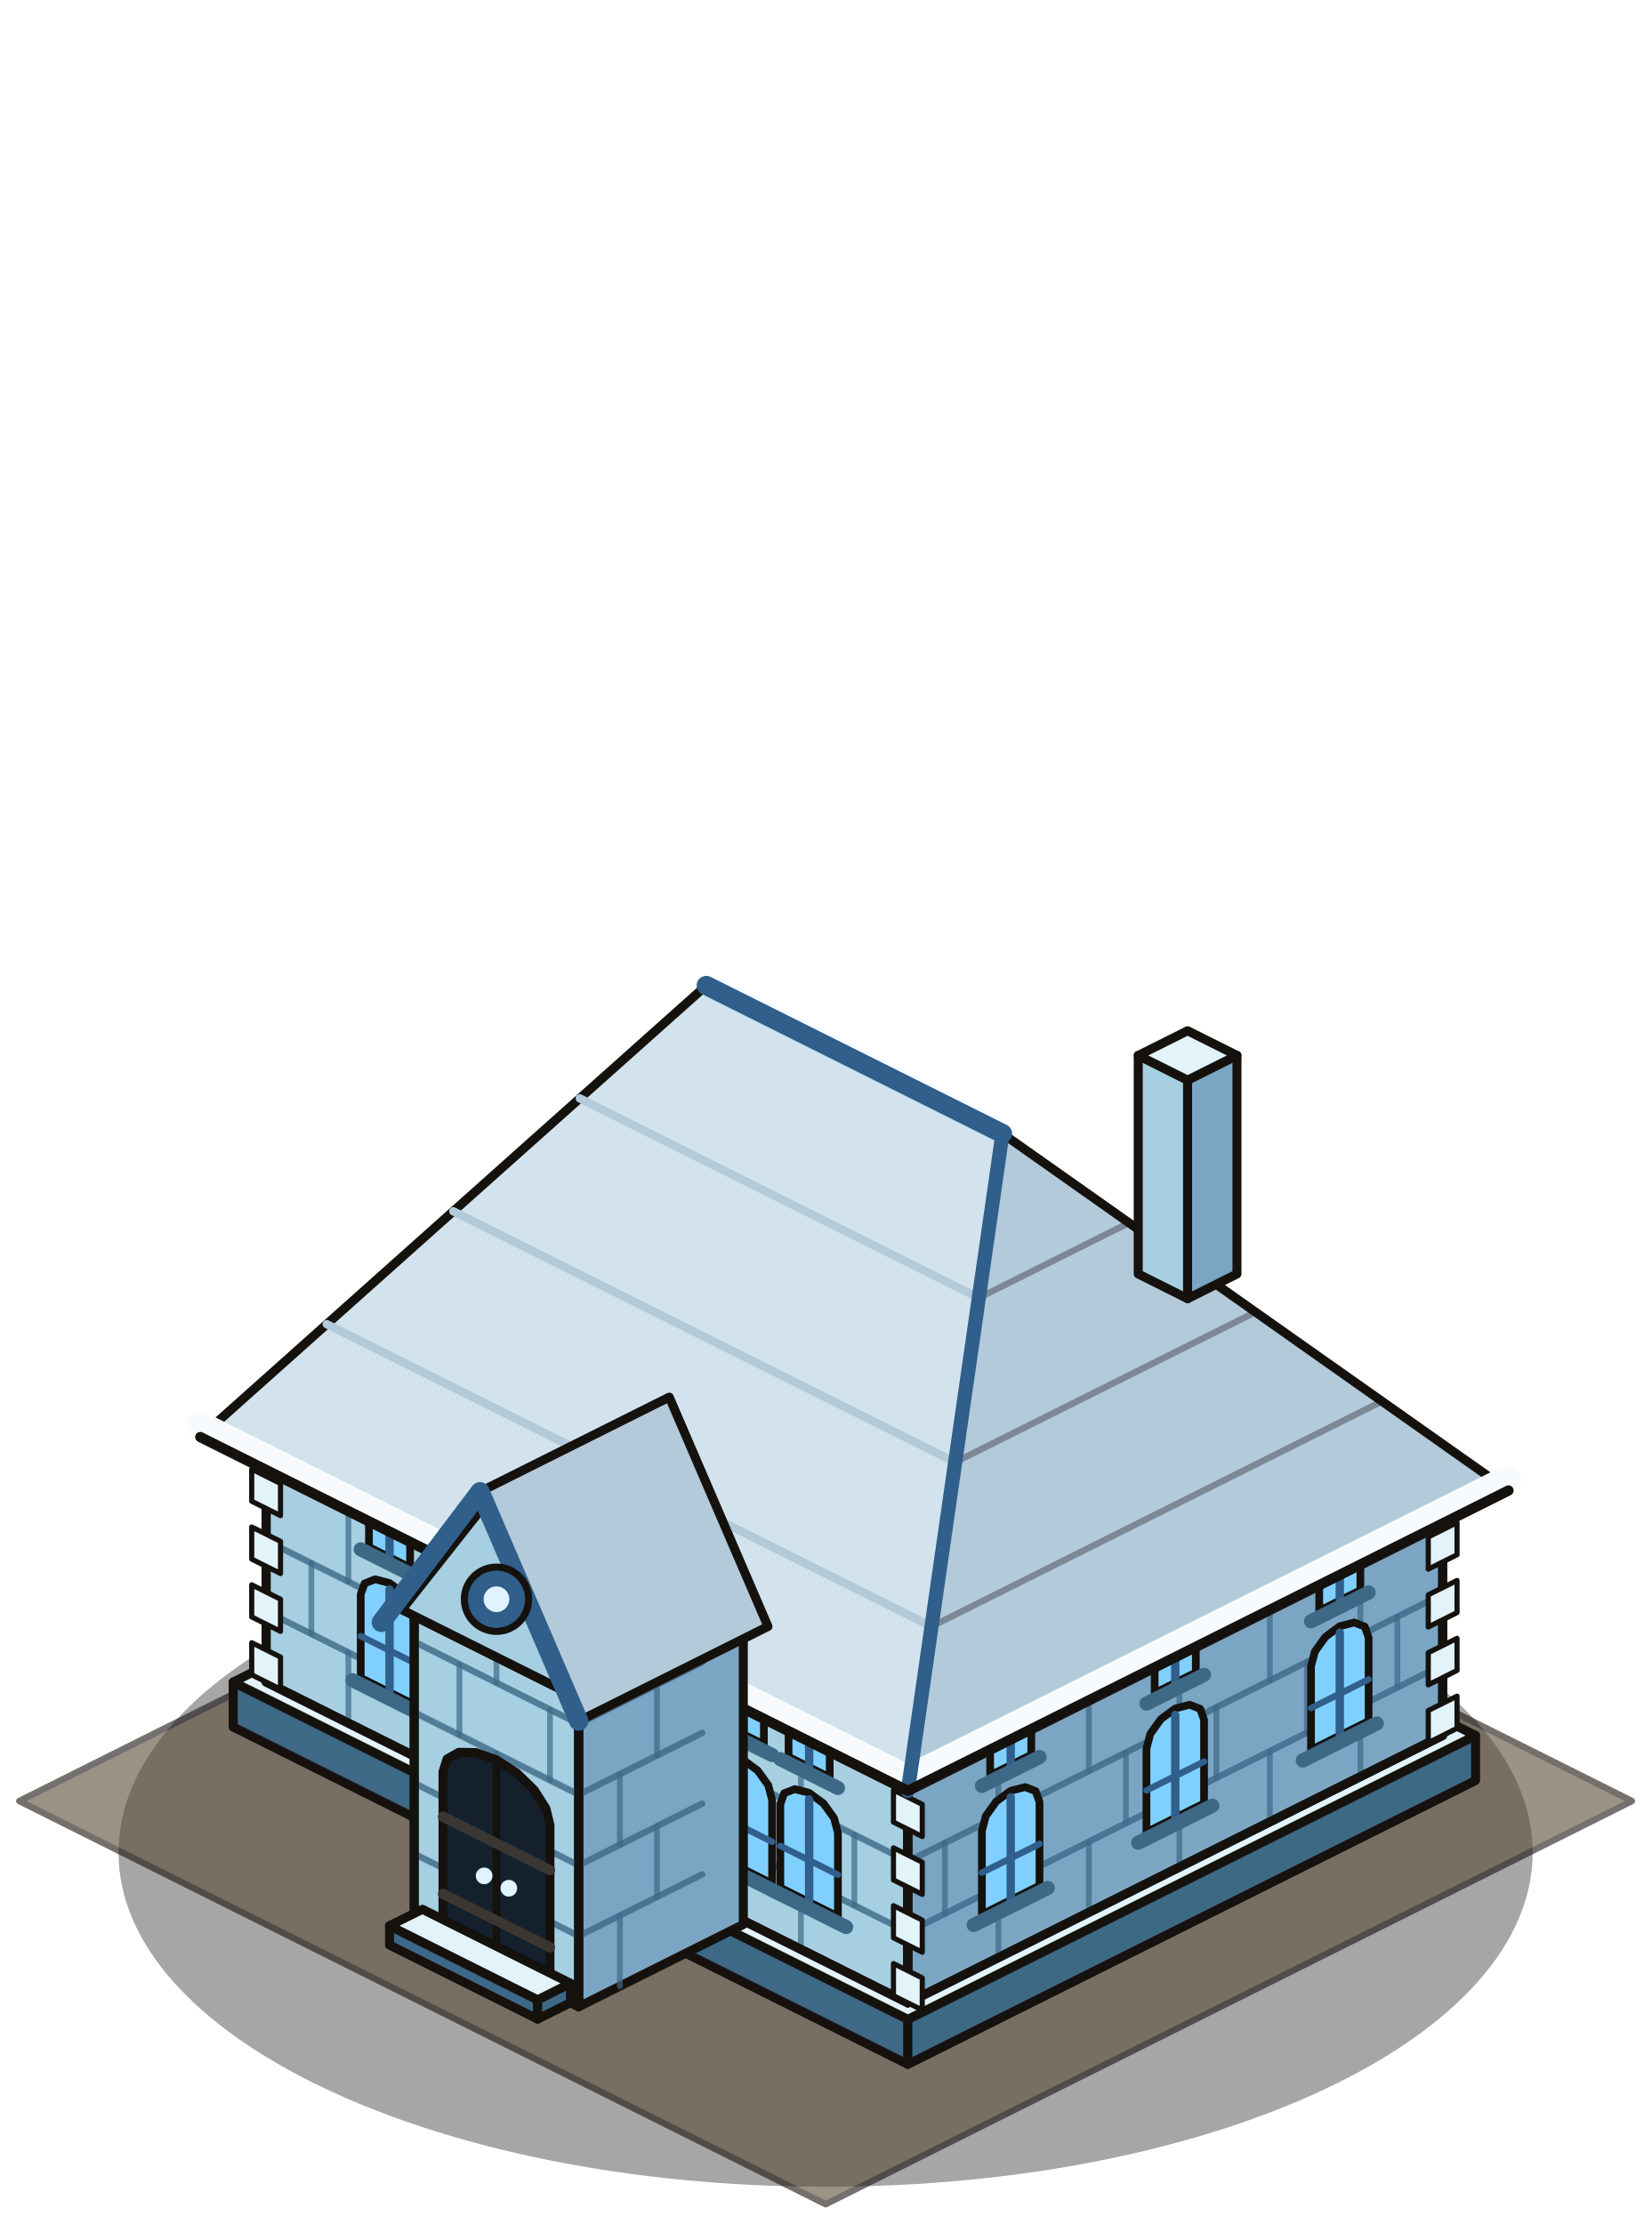
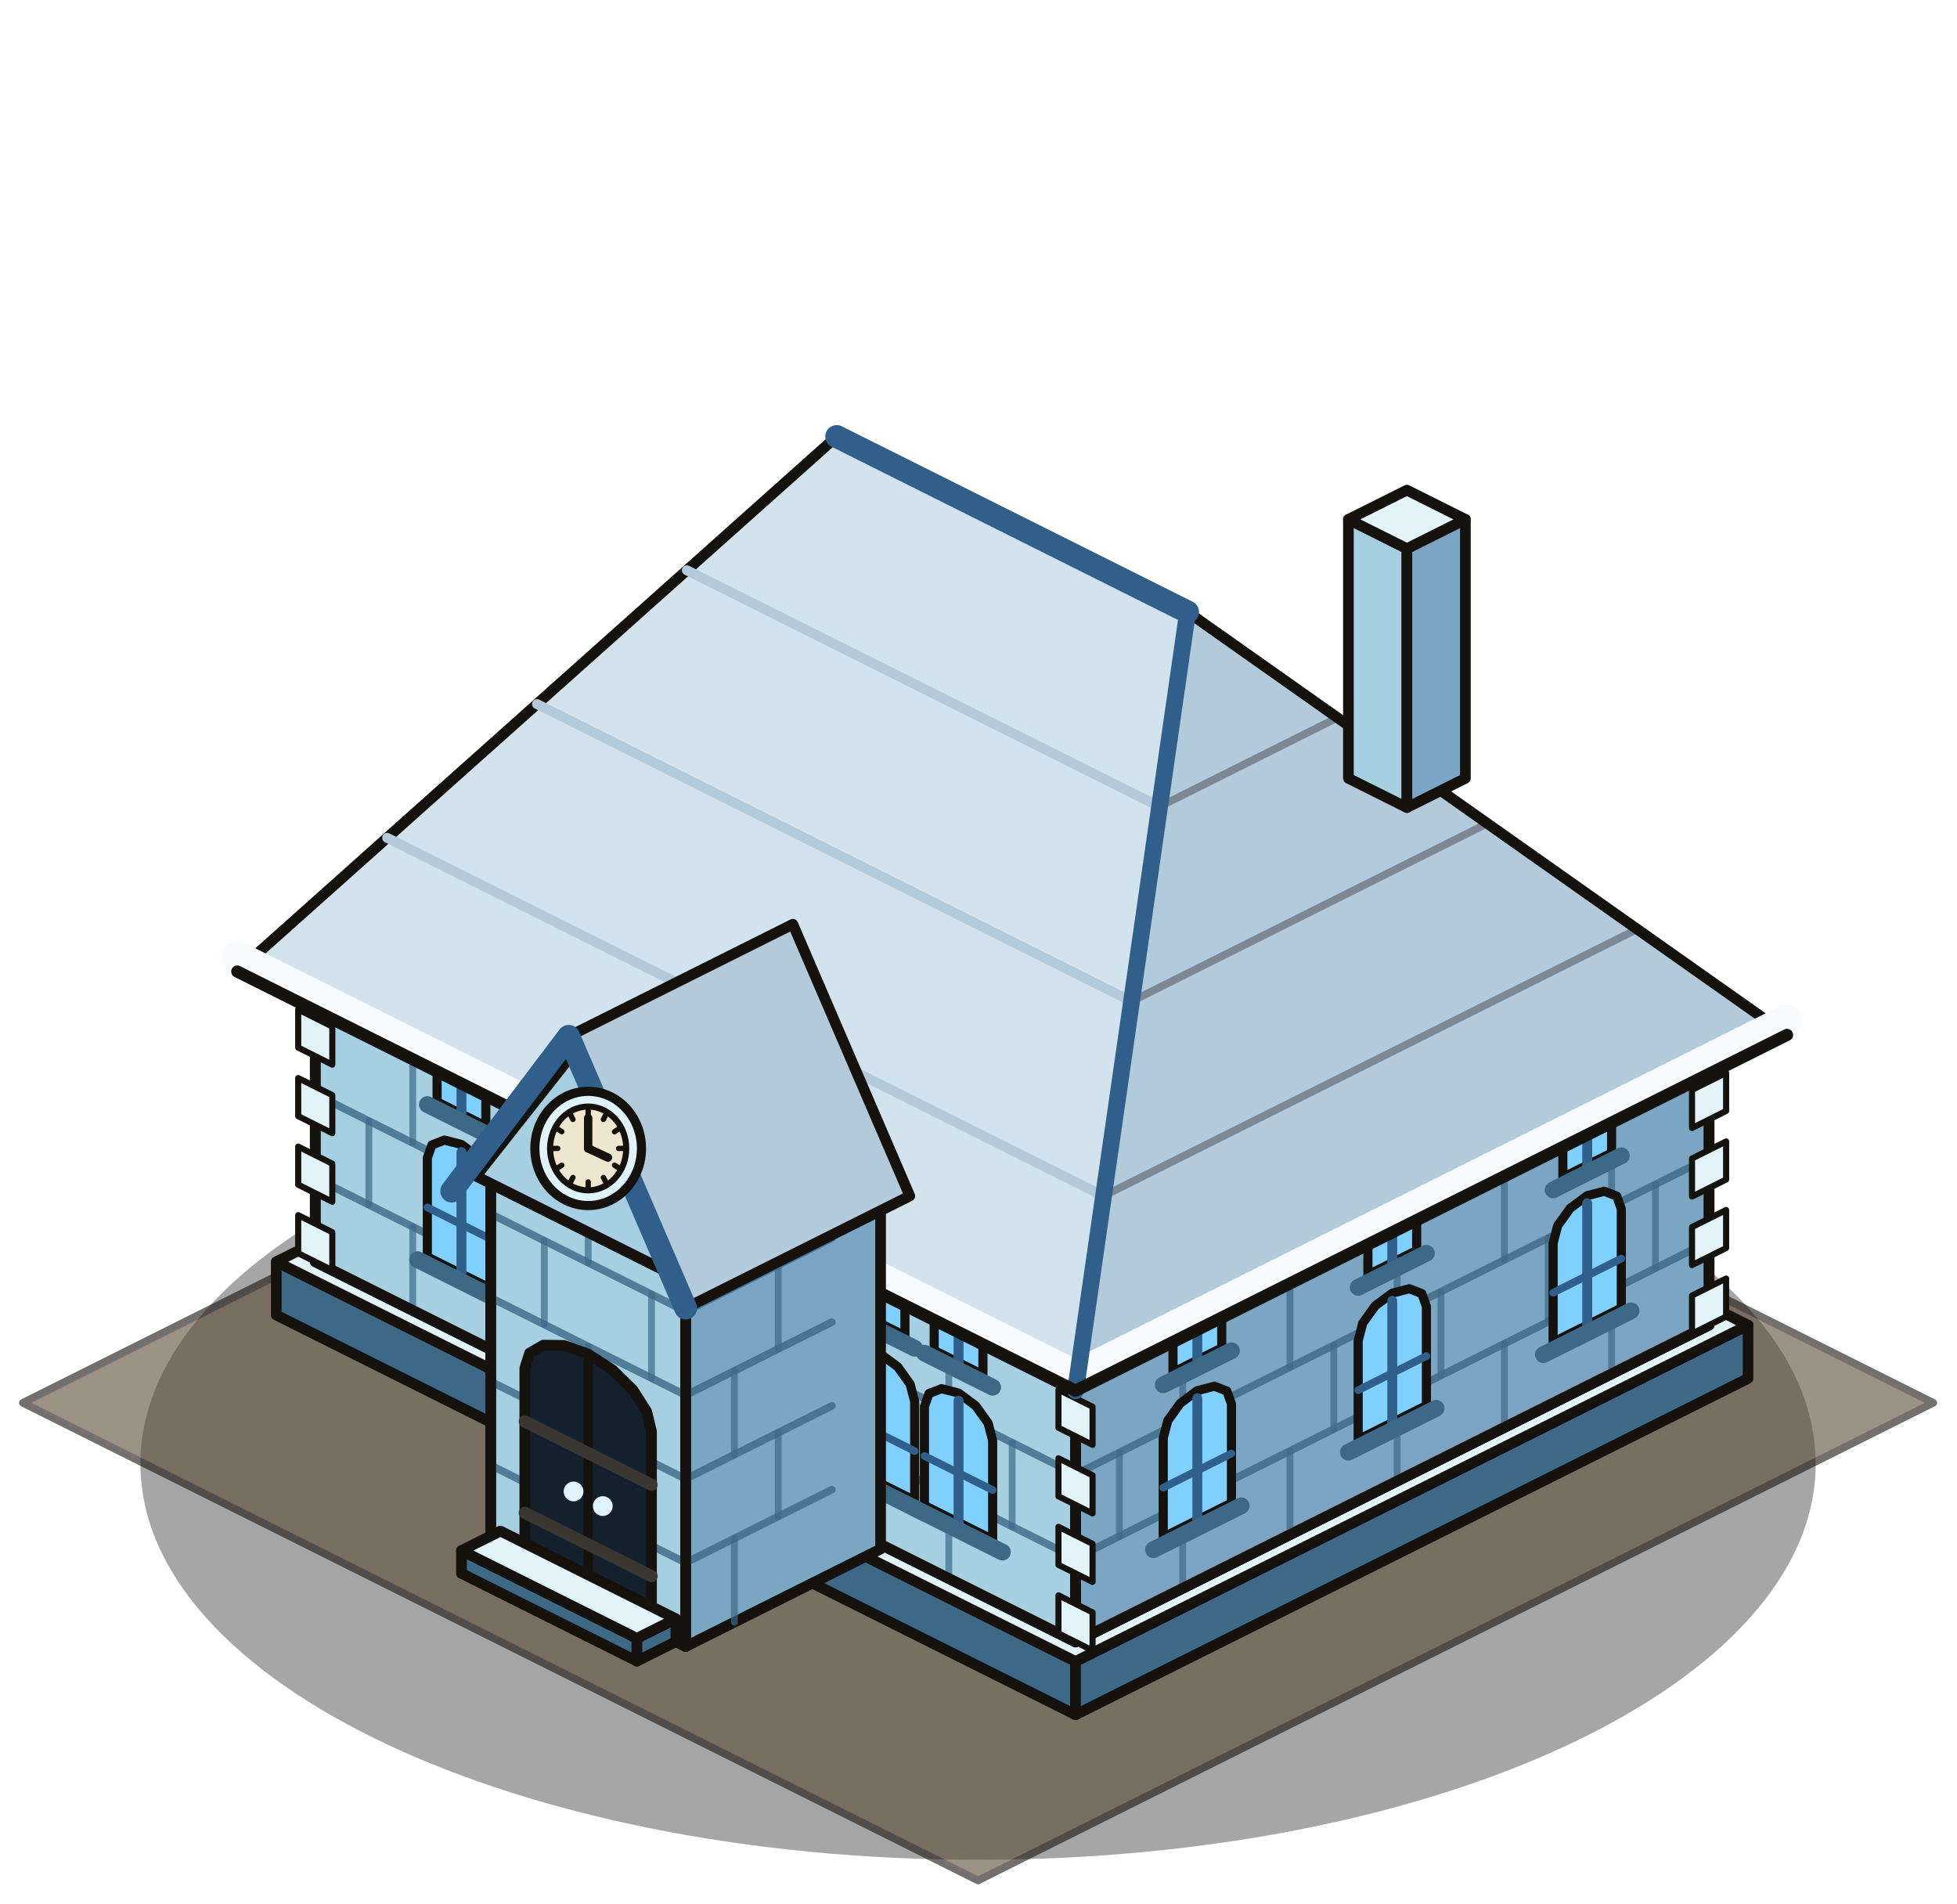
- <svg xmlns="http://www.w3.org/2000/svg" width="514" height="692" viewBox="-128.44 -280.2 257 346">
+ <svg xmlns="http://www.w3.org/2000/svg" width="514" height="500" viewBox="-128.44 -184.2 257 250">
  <ellipse cx="0" cy="8" rx="110" ry="52" fill="#000" opacity="0.35" />
  <polygon points="0,-62.72 125.44,0 0,62.72 -125.44,0" fill="#5a4a36" stroke="#15110d" stroke-width="1.0" stroke-linejoin="round" opacity="0.6" />
  <polygon points="-92.16,-11.52 12.8,40.96 12.8,33.96 -92.16,-18.52" fill="#3d6987" stroke="#15110d" stroke-width="1.4" stroke-linejoin="round" />
  <polygon points="12.8,40.96 101.12,-3.2 101.12,-10.2 12.8,33.96" fill="#3d6987" stroke="#15110d" stroke-width="1.4" stroke-linejoin="round" />
  <polygon points="-3.84,-62.68 101.12,-10.2 12.8,33.96 -92.16,-18.52" fill="#e3f3fa" stroke="#15110d" stroke-width="1.4" stroke-linejoin="round" />
  <polygon points="-87.04,-18.52 12.8,31.4 12.8,-13.6 -87.04,-63.52" fill="#a6cfe2" stroke="#15110d" stroke-width="1.4" stroke-linejoin="round" />
  <polygon points="12.8,31.4 96,-10.2 96,-55.2 12.8,-13.6" fill="#7aa5c3" stroke="#15110d" stroke-width="1.4" stroke-linejoin="round" />
  <polygon points="-3.84,-105.12 96,-55.2 12.8,-13.6 -87.04,-63.52" fill="#e3f3fa" stroke="#15110d" stroke-width="1.4" stroke-linejoin="round" />
  <polyline points="-87.04,-29.52 12.8,20.4" fill="none" stroke="#3d6987" stroke-width="1.0" stroke-linecap="round" stroke-linejoin="round" opacity="0.8" />
  <polyline points="-87.04,-40.52 12.8,9.4" fill="none" stroke="#3d6987" stroke-width="1.0" stroke-linecap="round" stroke-linejoin="round" opacity="0.8" />
  <polyline points="-87.04,-51.52 12.8,-1.6" fill="none" stroke="#3d6987" stroke-width="1.0" stroke-linecap="round" stroke-linejoin="round" opacity="0.8" />
  <polyline points="-74.24,-12.12 -74.24,-23.12" fill="none" stroke="#3d6987" stroke-width="0.9" stroke-linecap="round" stroke-linejoin="round" opacity="0.7" />
  <polyline points="-60.16,-5.08 -60.16,-16.08" fill="none" stroke="#3d6987" stroke-width="0.9" stroke-linecap="round" stroke-linejoin="round" opacity="0.7" />
  <polyline points="-46.08,1.96 -46.08,-9.04" fill="none" stroke="#3d6987" stroke-width="0.9" stroke-linecap="round" stroke-linejoin="round" opacity="0.7" />
  <polyline points="-32,9 -32,-2" fill="none" stroke="#3d6987" stroke-width="0.9" stroke-linecap="round" stroke-linejoin="round" opacity="0.7" />
  <polyline points="-17.92,16.04 -17.92,5.04" fill="none" stroke="#3d6987" stroke-width="0.9" stroke-linecap="round" stroke-linejoin="round" opacity="0.7" />
  <polyline points="-3.84,23.08 -3.84,12.08" fill="none" stroke="#3d6987" stroke-width="0.9" stroke-linecap="round" stroke-linejoin="round" opacity="0.7" />
  <polyline points="-80,-26 -80,-37" fill="none" stroke="#3d6987" stroke-width="0.9" stroke-linecap="round" stroke-linejoin="round" opacity="0.7" />
  <polyline points="-65.92,-18.96 -65.92,-29.96" fill="none" stroke="#3d6987" stroke-width="0.9" stroke-linecap="round" stroke-linejoin="round" opacity="0.7" />
  <polyline points="-51.84,-11.92 -51.84,-22.92" fill="none" stroke="#3d6987" stroke-width="0.9" stroke-linecap="round" stroke-linejoin="round" opacity="0.7" />
  <polyline points="-37.76,-4.88 -37.76,-15.88" fill="none" stroke="#3d6987" stroke-width="0.9" stroke-linecap="round" stroke-linejoin="round" opacity="0.7" />
  <polyline points="-23.68,2.16 -23.68,-8.84" fill="none" stroke="#3d6987" stroke-width="0.9" stroke-linecap="round" stroke-linejoin="round" opacity="0.7" />
  <polyline points="-9.6,9.2 -9.6,-1.8" fill="none" stroke="#3d6987" stroke-width="0.9" stroke-linecap="round" stroke-linejoin="round" opacity="0.7" />
  <polyline points="4.48,16.24 4.48,5.24" fill="none" stroke="#3d6987" stroke-width="0.9" stroke-linecap="round" stroke-linejoin="round" opacity="0.7" />
  <polyline points="-74.24,-34.12 -74.24,-45.12" fill="none" stroke="#3d6987" stroke-width="0.9" stroke-linecap="round" stroke-linejoin="round" opacity="0.7" />
  <polyline points="-60.16,-27.08 -60.16,-38.08" fill="none" stroke="#3d6987" stroke-width="0.9" stroke-linecap="round" stroke-linejoin="round" opacity="0.7" />
  <polyline points="-46.08,-20.04 -46.08,-31.04" fill="none" stroke="#3d6987" stroke-width="0.9" stroke-linecap="round" stroke-linejoin="round" opacity="0.7" />
  <polyline points="-32,-13 -32,-24" fill="none" stroke="#3d6987" stroke-width="0.9" stroke-linecap="round" stroke-linejoin="round" opacity="0.7" />
  <polyline points="-17.92,-5.96 -17.92,-16.96" fill="none" stroke="#3d6987" stroke-width="0.9" stroke-linecap="round" stroke-linejoin="round" opacity="0.7" />
  <polyline points="-3.84,1.08 -3.84,-9.92" fill="none" stroke="#3d6987" stroke-width="0.9" stroke-linecap="round" stroke-linejoin="round" opacity="0.7" />
  <polyline points="-80,-48 -80,-59" fill="none" stroke="#3d6987" stroke-width="0.9" stroke-linecap="round" stroke-linejoin="round" opacity="0.7" />
  <polyline points="-65.92,-40.96 -65.92,-51.96" fill="none" stroke="#3d6987" stroke-width="0.9" stroke-linecap="round" stroke-linejoin="round" opacity="0.7" />
  <polyline points="-51.84,-33.92 -51.84,-44.92" fill="none" stroke="#3d6987" stroke-width="0.9" stroke-linecap="round" stroke-linejoin="round" opacity="0.7" />
  <polyline points="-37.76,-26.88 -37.76,-37.88" fill="none" stroke="#3d6987" stroke-width="0.9" stroke-linecap="round" stroke-linejoin="round" opacity="0.7" />
  <polyline points="-23.68,-19.84 -23.68,-30.84" fill="none" stroke="#3d6987" stroke-width="0.9" stroke-linecap="round" stroke-linejoin="round" opacity="0.7" />
  <polyline points="-9.6,-12.8 -9.6,-23.8" fill="none" stroke="#3d6987" stroke-width="0.9" stroke-linecap="round" stroke-linejoin="round" opacity="0.7" />
  <polyline points="4.48,-5.76 4.48,-16.76" fill="none" stroke="#3d6987" stroke-width="0.9" stroke-linecap="round" stroke-linejoin="round" opacity="0.7" />
  <polyline points="96,-21.2 12.8,20.4" fill="none" stroke="#3d6987" stroke-width="1.0" stroke-linecap="round" stroke-linejoin="round" opacity="0.8" />
  <polyline points="96,-32.2 12.8,9.4" fill="none" stroke="#3d6987" stroke-width="1.0" stroke-linecap="round" stroke-linejoin="round" opacity="0.8" />
  <polyline points="96,-43.2 12.8,-1.6" fill="none" stroke="#3d6987" stroke-width="1.0" stroke-linecap="round" stroke-linejoin="round" opacity="0.8" />
  <polyline points="83.2,-3.8 83.2,-14.8" fill="none" stroke="#3d6987" stroke-width="0.9" stroke-linecap="round" stroke-linejoin="round" opacity="0.7" />
  <polyline points="69.12,3.24 69.12,-7.76" fill="none" stroke="#3d6987" stroke-width="0.9" stroke-linecap="round" stroke-linejoin="round" opacity="0.7" />
  <polyline points="55.04,10.28 55.04,-0.72" fill="none" stroke="#3d6987" stroke-width="0.9" stroke-linecap="round" stroke-linejoin="round" opacity="0.7" />
  <polyline points="40.96,17.32 40.96,6.32" fill="none" stroke="#3d6987" stroke-width="0.9" stroke-linecap="round" stroke-linejoin="round" opacity="0.7" />
  <polyline points="26.88,24.36 26.88,13.36" fill="none" stroke="#3d6987" stroke-width="0.9" stroke-linecap="round" stroke-linejoin="round" opacity="0.7" />
  <polyline points="88.96,-17.68 88.96,-28.68" fill="none" stroke="#3d6987" stroke-width="0.9" stroke-linecap="round" stroke-linejoin="round" opacity="0.7" />
  <polyline points="74.88,-10.64 74.88,-21.64" fill="none" stroke="#3d6987" stroke-width="0.9" stroke-linecap="round" stroke-linejoin="round" opacity="0.7" />
  <polyline points="60.8,-3.6 60.8,-14.6" fill="none" stroke="#3d6987" stroke-width="0.9" stroke-linecap="round" stroke-linejoin="round" opacity="0.7" />
  <polyline points="46.72,3.44 46.72,-7.56" fill="none" stroke="#3d6987" stroke-width="0.9" stroke-linecap="round" stroke-linejoin="round" opacity="0.7" />
  <polyline points="32.64,10.48 32.64,-0.52" fill="none" stroke="#3d6987" stroke-width="0.9" stroke-linecap="round" stroke-linejoin="round" opacity="0.7" />
  <polyline points="18.56,17.52 18.56,6.52" fill="none" stroke="#3d6987" stroke-width="0.9" stroke-linecap="round" stroke-linejoin="round" opacity="0.7" />
  <polyline points="83.2,-25.8 83.2,-36.8" fill="none" stroke="#3d6987" stroke-width="0.9" stroke-linecap="round" stroke-linejoin="round" opacity="0.7" />
  <polyline points="69.12,-18.76 69.12,-29.76" fill="none" stroke="#3d6987" stroke-width="0.9" stroke-linecap="round" stroke-linejoin="round" opacity="0.7" />
  <polyline points="55.04,-11.72 55.04,-22.72" fill="none" stroke="#3d6987" stroke-width="0.9" stroke-linecap="round" stroke-linejoin="round" opacity="0.7" />
  <polyline points="40.96,-4.68 40.96,-15.68" fill="none" stroke="#3d6987" stroke-width="0.9" stroke-linecap="round" stroke-linejoin="round" opacity="0.7" />
  <polyline points="26.88,2.36 26.88,-8.64" fill="none" stroke="#3d6987" stroke-width="0.9" stroke-linecap="round" stroke-linejoin="round" opacity="0.7" />
  <polyline points="88.96,-39.68 88.96,-50.68" fill="none" stroke="#3d6987" stroke-width="0.9" stroke-linecap="round" stroke-linejoin="round" opacity="0.7" />
  <polyline points="74.88,-32.64 74.88,-43.64" fill="none" stroke="#3d6987" stroke-width="0.9" stroke-linecap="round" stroke-linejoin="round" opacity="0.7" />
  <polyline points="60.8,-25.6 60.8,-36.6" fill="none" stroke="#3d6987" stroke-width="0.9" stroke-linecap="round" stroke-linejoin="round" opacity="0.7" />
  <polyline points="46.72,-18.56 46.72,-29.56" fill="none" stroke="#3d6987" stroke-width="0.9" stroke-linecap="round" stroke-linejoin="round" opacity="0.7" />
  <polyline points="32.64,-11.52 32.64,-22.52" fill="none" stroke="#3d6987" stroke-width="0.9" stroke-linecap="round" stroke-linejoin="round" opacity="0.7" />
  <polyline points="18.56,-4.48 18.56,-15.48" fill="none" stroke="#3d6987" stroke-width="0.9" stroke-linecap="round" stroke-linejoin="round" opacity="0.7" />
  <polygon points="-87.04,-18.52 12.8,31.4 12.8,-13.6 -87.04,-63.52" fill="none" stroke="#15110d" stroke-width="1.4" stroke-linejoin="round" />
  <polygon points="96,-10.2 12.8,31.4 12.8,-13.6 96,-55.2" fill="none" stroke="#15110d" stroke-width="1.4" stroke-linejoin="round" />
  <polygon points="-72.32,-19.16 -63.36,-14.68 -63.36,-27.68 -63.96,-29.98 -65.6,-32.26 -67.84,-33.92 -70.08,-34.5 -71.72,-33.86 -72.32,-32.16" fill="#7fd0ff" stroke="#15110d" stroke-width="1.2" stroke-linejoin="round" />
  <polyline points="-67.84,-16.92 -67.84,-32.92" fill="none" stroke="#2f5f8a" stroke-width="1.3" stroke-linecap="round" stroke-linejoin="round" />
  <polyline points="-72.32,-25.66 -63.36,-21.18" fill="none" stroke="#2f5f8a" stroke-width="1.0" stroke-linecap="round" stroke-linejoin="round" />
  <polyline points="-73.6,-18.8 -62.08,-13.04" fill="none" stroke="#3d6987" stroke-width="2.2" stroke-linecap="round" stroke-linejoin="round" />
  <polygon points="-59.52,-12.76 -50.56,-8.28 -50.56,-21.28 -51.16,-23.58 -52.8,-25.86 -55.04,-27.52 -57.28,-28.1 -58.92,-27.46 -59.52,-25.76" fill="#7fd0ff" stroke="#15110d" stroke-width="1.2" stroke-linejoin="round" />
  <polyline points="-55.04,-10.52 -55.04,-26.52" fill="none" stroke="#2f5f8a" stroke-width="1.3" stroke-linecap="round" stroke-linejoin="round" />
  <polyline points="-59.52,-19.26 -50.56,-14.78" fill="none" stroke="#2f5f8a" stroke-width="1.0" stroke-linecap="round" stroke-linejoin="round" />
  <polyline points="-60.8,-12.4 -49.28,-6.64" fill="none" stroke="#3d6987" stroke-width="2.2" stroke-linecap="round" stroke-linejoin="round" />
  <polygon points="-17.28,8.36 -8.32,12.84 -8.32,-0.16 -8.92,-2.46 -10.56,-4.74 -12.8,-6.4 -15.04,-6.98 -16.68,-6.34 -17.28,-4.64" fill="#7fd0ff" stroke="#15110d" stroke-width="1.2" stroke-linejoin="round" />
  <polyline points="-12.8,10.6 -12.8,-5.4" fill="none" stroke="#2f5f8a" stroke-width="1.3" stroke-linecap="round" stroke-linejoin="round" />
  <polyline points="-17.28,1.86 -8.32,6.34" fill="none" stroke="#2f5f8a" stroke-width="1.0" stroke-linecap="round" stroke-linejoin="round" />
  <polyline points="-18.56,8.72 -7.04,14.48" fill="none" stroke="#3d6987" stroke-width="2.2" stroke-linecap="round" stroke-linejoin="round" />
  <polygon points="-7.04,13.48 1.92,17.96 1.92,4.96 1.32,2.66 -0.32,0.38 -2.56,-1.28 -4.8,-1.86 -6.44,-1.22 -7.04,0.48" fill="#7fd0ff" stroke="#15110d" stroke-width="1.2" stroke-linejoin="round" />
  <polyline points="-2.56,15.72 -2.56,-0.28" fill="none" stroke="#2f5f8a" stroke-width="1.3" stroke-linecap="round" stroke-linejoin="round" />
  <polyline points="-7.04,6.98 1.92,11.46" fill="none" stroke="#2f5f8a" stroke-width="1.0" stroke-linecap="round" stroke-linejoin="round" />
  <polyline points="-8.32,13.84 3.2,19.6" fill="none" stroke="#3d6987" stroke-width="2.2" stroke-linecap="round" stroke-linejoin="round" />
  <polygon points="84.48,-12.44 75.52,-7.96 75.52,-20.96 76.12,-23.26 77.76,-25.54 80,-27.2 82.24,-27.78 83.88,-27.14 84.48,-25.44" fill="#7fd0ff" stroke="#15110d" stroke-width="1.2" stroke-linejoin="round" />
  <polyline points="80,-10.2 80,-26.2" fill="none" stroke="#2f5f8a" stroke-width="1.3" stroke-linecap="round" stroke-linejoin="round" />
  <polyline points="84.48,-18.94 75.52,-14.46" fill="none" stroke="#2f5f8a" stroke-width="1.0" stroke-linecap="round" stroke-linejoin="round" />
  <polyline points="85.76,-12.08 74.24,-6.32" fill="none" stroke="#3d6987" stroke-width="2.2" stroke-linecap="round" stroke-linejoin="round" />
  <polygon points="58.88,0.36 49.92,4.84 49.92,-8.16 50.52,-10.46 52.16,-12.74 54.4,-14.4 56.64,-14.98 58.28,-14.34 58.88,-12.64" fill="#7fd0ff" stroke="#15110d" stroke-width="1.2" stroke-linejoin="round" />
  <polyline points="54.4,2.6 54.4,-13.4" fill="none" stroke="#2f5f8a" stroke-width="1.3" stroke-linecap="round" stroke-linejoin="round" />
  <polyline points="58.88,-6.14 49.92,-1.66" fill="none" stroke="#2f5f8a" stroke-width="1.0" stroke-linecap="round" stroke-linejoin="round" />
  <polyline points="60.16,0.72 48.64,6.48" fill="none" stroke="#3d6987" stroke-width="2.2" stroke-linecap="round" stroke-linejoin="round" />
  <polygon points="33.28,13.16 24.32,17.64 24.32,4.64 24.92,2.34 26.56,0.06 28.8,-1.6 31.04,-2.18 32.68,-1.54 33.28,0.16" fill="#7fd0ff" stroke="#15110d" stroke-width="1.2" stroke-linejoin="round" />
  <polyline points="28.8,15.4 28.8,-0.6" fill="none" stroke="#2f5f8a" stroke-width="1.3" stroke-linecap="round" stroke-linejoin="round" />
  <polyline points="33.28,6.66 24.32,11.14" fill="none" stroke="#2f5f8a" stroke-width="1.0" stroke-linecap="round" stroke-linejoin="round" />
  <polyline points="34.56,13.52 23.04,19.28" fill="none" stroke="#3d6987" stroke-width="2.2" stroke-linecap="round" stroke-linejoin="round" />
  <polygon points="83.2,-32.8 76.8,-29.6 76.8,-37.6 83.2,-40.8" fill="#7fd0ff" stroke="#15110d" stroke-width="1.2" stroke-linejoin="round" />
  <polyline points="80,-31.2 80,-39.2" fill="none" stroke="#2f5f8a" stroke-width="1.3" stroke-linecap="round" stroke-linejoin="round" />
  <polyline points="83.2,-36.8 76.8,-33.6" fill="none" stroke="#2f5f8a" stroke-width="1.0" stroke-linecap="round" stroke-linejoin="round" />
  <polyline points="84.48,-32.44 75.52,-27.96" fill="none" stroke="#3d6987" stroke-width="2.2" stroke-linecap="round" stroke-linejoin="round" />
  <polygon points="57.6,-20 51.2,-16.8 51.2,-24.8 57.6,-28" fill="#7fd0ff" stroke="#15110d" stroke-width="1.2" stroke-linejoin="round" />
  <polyline points="54.4,-18.4 54.4,-26.4" fill="none" stroke="#2f5f8a" stroke-width="1.3" stroke-linecap="round" stroke-linejoin="round" />
  <polyline points="57.6,-24 51.2,-20.8" fill="none" stroke="#2f5f8a" stroke-width="1.0" stroke-linecap="round" stroke-linejoin="round" />
  <polyline points="58.88,-19.64 49.92,-15.16" fill="none" stroke="#3d6987" stroke-width="2.2" stroke-linecap="round" stroke-linejoin="round" />
  <polygon points="32,-7.2 25.6,-4 25.6,-12 32,-15.2" fill="#7fd0ff" stroke="#15110d" stroke-width="1.2" stroke-linejoin="round" />
  <polyline points="28.8,-5.6 28.8,-13.6" fill="none" stroke="#2f5f8a" stroke-width="1.3" stroke-linecap="round" stroke-linejoin="round" />
  <polyline points="32,-11.2 25.6,-8" fill="none" stroke="#2f5f8a" stroke-width="1.0" stroke-linecap="round" stroke-linejoin="round" />
  <polyline points="33.28,-6.84 24.32,-2.36" fill="none" stroke="#3d6987" stroke-width="2.2" stroke-linecap="round" stroke-linejoin="round" />
  <polygon points="-71.04,-39.52 -64.64,-36.32 -64.64,-44.32 -71.04,-47.52" fill="#7fd0ff" stroke="#15110d" stroke-width="1.2" stroke-linejoin="round" />
  <polyline points="-67.84,-37.92 -67.84,-45.92" fill="none" stroke="#2f5f8a" stroke-width="1.3" stroke-linecap="round" stroke-linejoin="round" />
  <polyline points="-71.04,-43.52 -64.64,-40.32" fill="none" stroke="#2f5f8a" stroke-width="1.0" stroke-linecap="round" stroke-linejoin="round" />
  <polyline points="-72.32,-39.16 -63.36,-34.68" fill="none" stroke="#3d6987" stroke-width="2.2" stroke-linecap="round" stroke-linejoin="round" />
  <polygon points="-58.24,-33.12 -51.84,-29.92 -51.84,-37.92 -58.24,-41.12" fill="#7fd0ff" stroke="#15110d" stroke-width="1.2" stroke-linejoin="round" />
  <polyline points="-55.04,-31.52 -55.04,-39.52" fill="none" stroke="#2f5f8a" stroke-width="1.3" stroke-linecap="round" stroke-linejoin="round" />
  <polyline points="-58.24,-37.12 -51.84,-33.92" fill="none" stroke="#2f5f8a" stroke-width="1.0" stroke-linecap="round" stroke-linejoin="round" />
  <polyline points="-59.52,-32.76 -50.56,-28.28" fill="none" stroke="#3d6987" stroke-width="2.2" stroke-linecap="round" stroke-linejoin="round" />
  <polygon points="-16,-12 -9.6,-8.8 -9.6,-16.8 -16,-20" fill="#7fd0ff" stroke="#15110d" stroke-width="1.2" stroke-linejoin="round" />
  <polyline points="-12.8,-10.4 -12.8,-18.4" fill="none" stroke="#2f5f8a" stroke-width="1.3" stroke-linecap="round" stroke-linejoin="round" />
  <polyline points="-16,-16 -9.6,-12.8" fill="none" stroke="#2f5f8a" stroke-width="1.0" stroke-linecap="round" stroke-linejoin="round" />
  <polyline points="-17.28,-11.64 -8.32,-7.16" fill="none" stroke="#3d6987" stroke-width="2.2" stroke-linecap="round" stroke-linejoin="round" />
  <polygon points="-5.76,-6.88 0.64,-3.68 0.64,-11.68 -5.76,-14.88" fill="#7fd0ff" stroke="#15110d" stroke-width="1.2" stroke-linejoin="round" />
  <polyline points="-2.56,-5.28 -2.56,-13.28" fill="none" stroke="#2f5f8a" stroke-width="1.3" stroke-linecap="round" stroke-linejoin="round" />
  <polyline points="-5.76,-10.88 0.64,-7.68" fill="none" stroke="#2f5f8a" stroke-width="1.0" stroke-linecap="round" stroke-linejoin="round" />
  <polyline points="-7.04,-6.52 1.92,-2.04" fill="none" stroke="#3d6987" stroke-width="2.2" stroke-linecap="round" stroke-linejoin="round" />
  <polygon points="-89.28,-19.64 -84.8,-17.4 -84.8,-22.4 -89.28,-24.64" fill="#e3f3fa" stroke="#15110d" stroke-width="0.8" stroke-linejoin="round" />
  <polygon points="-89.28,-28.64 -84.8,-26.4 -84.8,-31.4 -89.28,-33.64" fill="#e3f3fa" stroke="#15110d" stroke-width="0.8" stroke-linejoin="round" />
  <polygon points="-89.28,-37.64 -84.8,-35.4 -84.8,-40.4 -89.28,-42.64" fill="#e3f3fa" stroke="#15110d" stroke-width="0.8" stroke-linejoin="round" />
  <polygon points="-89.28,-46.64 -84.8,-44.4 -84.8,-49.4 -89.28,-51.64" fill="#e3f3fa" stroke="#15110d" stroke-width="0.8" stroke-linejoin="round" />
  <polygon points="-89.28,-55.64 -84.8,-53.4 -84.8,-58.4 -89.28,-60.64" fill="#e3f3fa" stroke="#15110d" stroke-width="0.8" stroke-linejoin="round" />
  <polygon points="10.56,30.28 15.04,32.52 15.04,27.52 10.56,25.28" fill="#e3f3fa" stroke="#15110d" stroke-width="0.8" stroke-linejoin="round" />
  <polygon points="10.56,21.28 15.04,23.52 15.04,18.52 10.56,16.28" fill="#e3f3fa" stroke="#15110d" stroke-width="0.8" stroke-linejoin="round" />
  <polygon points="10.56,12.28 15.04,14.52 15.04,9.52 10.56,7.28" fill="#e3f3fa" stroke="#15110d" stroke-width="0.8" stroke-linejoin="round" />
  <polygon points="10.56,3.28 15.04,5.52 15.04,0.52 10.56,-1.72" fill="#e3f3fa" stroke="#15110d" stroke-width="0.8" stroke-linejoin="round" />
  <polygon points="10.56,-5.72 15.04,-3.48 15.04,-8.48 10.56,-10.72" fill="#e3f3fa" stroke="#15110d" stroke-width="0.8" stroke-linejoin="round" />
  <polygon points="98.24,-11.32 93.76,-9.08 93.76,-14.08 98.24,-16.32" fill="#e3f3fa" stroke="#15110d" stroke-width="0.8" stroke-linejoin="round" />
  <polygon points="98.24,-20.32 93.76,-18.08 93.76,-23.08 98.24,-25.32" fill="#e3f3fa" stroke="#15110d" stroke-width="0.8" stroke-linejoin="round" />
  <polygon points="98.24,-29.32 93.76,-27.08 93.76,-32.08 98.24,-34.32" fill="#e3f3fa" stroke="#15110d" stroke-width="0.8" stroke-linejoin="round" />
  <polygon points="98.24,-38.32 93.76,-36.08 93.76,-41.08 98.24,-43.32" fill="#e3f3fa" stroke="#15110d" stroke-width="0.8" stroke-linejoin="round" />
  <polygon points="98.24,-47.32 93.76,-45.08 93.76,-50.08 98.24,-52.32" fill="#e3f3fa" stroke="#15110d" stroke-width="0.8" stroke-linejoin="round" />
  <polyline points="-87.04,-61.52 12.8,-11.6 96,-53.2" fill="none" stroke="#2f5f8a" stroke-width="3" stroke-linecap="round" stroke-linejoin="round" />
  <polygon points="-18.56,-126.88 27.52,-103.84 12.8,-1.59 -97.28,-56.63" fill="#d3e3ee" stroke="#15110d" stroke-width="1.4" stroke-linejoin="round" />
  <polygon points="27.52,-103.84 106.24,-48.31 12.8,-1.59" fill="#b3cadb" stroke="#15110d" stroke-width="1.4" stroke-linejoin="round" />
  <polyline points="-38.24,-109.32 23.84,-78.28" fill="none" stroke="#b3cadb" stroke-width="1.3" stroke-linecap="round" stroke-linejoin="round" />
  <polyline points="47.2,-89.96 23.84,-78.28" fill="none" stroke="#15110d" stroke-width="1.0" stroke-linecap="round" stroke-linejoin="round" opacity="0.35" />
  <polyline points="-57.92,-91.75 20.16,-52.71" fill="none" stroke="#b3cadb" stroke-width="1.3" stroke-linecap="round" stroke-linejoin="round" />
  <polyline points="66.88,-76.07 20.16,-52.71" fill="none" stroke="#15110d" stroke-width="1.0" stroke-linecap="round" stroke-linejoin="round" opacity="0.35" />
  <polyline points="-77.6,-74.19 16.48,-27.15" fill="none" stroke="#b3cadb" stroke-width="1.3" stroke-linecap="round" stroke-linejoin="round" />
  <polyline points="86.56,-62.19 16.48,-27.15" fill="none" stroke="#15110d" stroke-width="1.0" stroke-linecap="round" stroke-linejoin="round" opacity="0.35" />
  <polyline points="-97.28,-58.63 12.8,-3.59 106.24,-50.31" fill="none" stroke="#f7fbfe" stroke-width="4" stroke-linecap="round" stroke-linejoin="round" />
  <polyline points="-18.56,-126.88 27.52,-103.84" fill="none" stroke="#2f5f8a" stroke-width="3" stroke-linecap="round" stroke-linejoin="round" />
  <polyline points="27.52,-103.84 12.8,-1.59" fill="none" stroke="#2f5f8a" stroke-width="2.2" stroke-linecap="round" stroke-linejoin="round" />
  <polyline points="-97.28,-56.63 12.8,-1.59 106.24,-48.31" fill="none" stroke="#15110d" stroke-width="1.6" stroke-linecap="round" stroke-linejoin="round" />
  <polygon points="48.64,-82 56.32,-78.16 56.32,-112.16 48.64,-116" fill="#a6cfe2" stroke="#15110d" stroke-width="1.4" stroke-linejoin="round" />
  <polygon points="56.32,-78.16 64,-82 64,-116 56.32,-112.16" fill="#7aa5c3" stroke="#15110d" stroke-width="1.4" stroke-linejoin="round" />
  <polygon points="56.32,-119.84 64,-116 56.32,-112.16 48.64,-116" fill="#e3f3fa" stroke="#15110d" stroke-width="1.4" stroke-linejoin="round" />
  <polygon points="-64,19.2 -38.4,32 -38.4,-16 -64,-28.8" fill="#a6cfe2" stroke="#15110d" stroke-width="1.4" stroke-linejoin="round" />
  <polygon points="-38.4,32 -12.8,19.2 -12.8,-28.8 -38.4,-16" fill="#7aa5c3" stroke="#15110d" stroke-width="1.4" stroke-linejoin="round" />
  <polygon points="-38.4,-41.6 -12.8,-28.8 -38.4,-16 -64,-28.8" fill="#e3f3fa" stroke="#15110d" stroke-width="1.4" stroke-linejoin="round" />
  <polyline points="-64,8.2 -38.4,21" fill="none" stroke="#3d6987" stroke-width="1.0" stroke-linecap="round" stroke-linejoin="round" opacity="0.8" />
  <polyline points="-64,-2.8 -38.4,10" fill="none" stroke="#3d6987" stroke-width="1.0" stroke-linecap="round" stroke-linejoin="round" opacity="0.8" />
  <polyline points="-64,-13.8 -38.4,-1" fill="none" stroke="#3d6987" stroke-width="1.0" stroke-linecap="round" stroke-linejoin="round" opacity="0.8" />
  <polyline points="-64,-24.8 -38.4,-12" fill="none" stroke="#3d6987" stroke-width="1.0" stroke-linecap="round" stroke-linejoin="round" opacity="0.8" />
  <polyline points="-51.2,25.6 -51.2,14.6" fill="none" stroke="#3d6987" stroke-width="0.9" stroke-linecap="round" stroke-linejoin="round" opacity="0.7" />
  <polyline points="-56.96,11.72 -56.96,0.72" fill="none" stroke="#3d6987" stroke-width="0.9" stroke-linecap="round" stroke-linejoin="round" opacity="0.7" />
  <polyline points="-42.88,18.76 -42.88,7.76" fill="none" stroke="#3d6987" stroke-width="0.9" stroke-linecap="round" stroke-linejoin="round" opacity="0.7" />
  <polyline points="-51.2,3.6 -51.2,-7.4" fill="none" stroke="#3d6987" stroke-width="0.9" stroke-linecap="round" stroke-linejoin="round" opacity="0.7" />
  <polyline points="-56.96,-10.28 -56.96,-21.28" fill="none" stroke="#3d6987" stroke-width="0.9" stroke-linecap="round" stroke-linejoin="round" opacity="0.7" />
  <polyline points="-42.88,-3.24 -42.88,-14.24" fill="none" stroke="#3d6987" stroke-width="0.9" stroke-linecap="round" stroke-linejoin="round" opacity="0.7" />
  <polyline points="-51.2,-18.4 -51.2,-22.4" fill="none" stroke="#3d6987" stroke-width="0.9" stroke-linecap="round" stroke-linejoin="round" opacity="0.7" />
  <polyline points="-19.2,11.4 -38.4,21" fill="none" stroke="#3d6987" stroke-width="1.0" stroke-linecap="round" stroke-linejoin="round" opacity="0.8" />
  <polyline points="-19.2,0.4 -38.4,10" fill="none" stroke="#3d6987" stroke-width="1.0" stroke-linecap="round" stroke-linejoin="round" opacity="0.8" />
  <polyline points="-19.2,-10.6 -38.4,-1" fill="none" stroke="#3d6987" stroke-width="1.0" stroke-linecap="round" stroke-linejoin="round" opacity="0.8" />
  <polyline points="-19.2,-21.6 -38.4,-12" fill="none" stroke="#3d6987" stroke-width="1.0" stroke-linecap="round" stroke-linejoin="round" opacity="0.8" />
  <polyline points="-32,28.8 -32,17.8" fill="none" stroke="#3d6987" stroke-width="0.9" stroke-linecap="round" stroke-linejoin="round" opacity="0.7" />
  <polyline points="-26.24,14.92 -26.24,3.92" fill="none" stroke="#3d6987" stroke-width="0.9" stroke-linecap="round" stroke-linejoin="round" opacity="0.7" />
  <polyline points="-32,6.8 -32,-4.2" fill="none" stroke="#3d6987" stroke-width="0.9" stroke-linecap="round" stroke-linejoin="round" opacity="0.7" />
  <polyline points="-26.24,-7.08 -26.24,-18.08" fill="none" stroke="#3d6987" stroke-width="0.9" stroke-linecap="round" stroke-linejoin="round" opacity="0.7" />
  <polyline points="-32,-15.2 -32,-19.2" fill="none" stroke="#3d6987" stroke-width="0.9" stroke-linecap="round" stroke-linejoin="round" opacity="0.7" />
  <polygon points="-64,19.2 -38.4,32 -38.4,-16 -64,-28.8" fill="none" stroke="#15110d" stroke-width="1.4" stroke-linejoin="round" />
  <polygon points="-65.92,-29.76 -51.2,-48.4 -36.48,-15.04" fill="#a6cfe2" stroke="#15110d" stroke-width="1.4" stroke-linejoin="round" />
  <polygon points="-38.4,-12.44 -53.76,-48.12 -24.32,-62.84 -8.96,-27.16" fill="#b3cadb" stroke="#15110d" stroke-width="1.4" stroke-linejoin="round" />
  <polyline points="-69.12,-27.8 -53.76,-48.12 -38.4,-12.44" fill="none" stroke="#2f5f8a" stroke-width="3" stroke-linecap="round" stroke-linejoin="round" />
-   <ellipse cx="-51.2" cy="-31.4" rx="5" ry="5" fill="#2f5f8a" stroke="#15110d" stroke-width="1.1" />
-   <ellipse cx="-51.2" cy="-31.4" rx="2" ry="2" fill="#dff4ff" />
+   <ellipse cx="-51.2" cy="-33.4" rx="7" ry="7.5" fill="#dff4ff" stroke="#15110d" stroke-width="1.2" />
+   <ellipse cx="-51.2" cy="-33.4" rx="5" ry="5.5" fill="#efe6cf" stroke="#15110d" stroke-width="0.8" />
+   <polyline points="-47.2,-33.4 -46.4,-33.4" fill="none" stroke="#15110d" stroke-width="0.7" stroke-linecap="round" stroke-linejoin="round" />
+   <polyline points="-47.74,-31.2 -47.04,-30.75" fill="none" stroke="#15110d" stroke-width="0.7" stroke-linecap="round" stroke-linejoin="round" />
+   <polyline points="-49.2,-29.59 -48.8,-28.81" fill="none" stroke="#15110d" stroke-width="0.7" stroke-linecap="round" stroke-linejoin="round" />
+   <polyline points="-51.2,-29 -51.2,-28.1" fill="none" stroke="#15110d" stroke-width="0.7" stroke-linecap="round" stroke-linejoin="round" />
+   <polyline points="-53.2,-29.59 -53.6,-28.81" fill="none" stroke="#15110d" stroke-width="0.7" stroke-linecap="round" stroke-linejoin="round" />
+   <polyline points="-54.66,-31.2 -55.36,-30.75" fill="none" stroke="#15110d" stroke-width="0.7" stroke-linecap="round" stroke-linejoin="round" />
+   <polyline points="-55.2,-33.4 -56,-33.4" fill="none" stroke="#15110d" stroke-width="0.7" stroke-linecap="round" stroke-linejoin="round" />
+   <polyline points="-54.66,-35.6 -55.36,-36.05" fill="none" stroke="#15110d" stroke-width="0.7" stroke-linecap="round" stroke-linejoin="round" />
+   <polyline points="-53.2,-37.21 -53.6,-37.99" fill="none" stroke="#15110d" stroke-width="0.7" stroke-linecap="round" stroke-linejoin="round" />
+   <polyline points="-51.2,-37.8 -51.2,-38.7" fill="none" stroke="#15110d" stroke-width="0.7" stroke-linecap="round" stroke-linejoin="round" />
+   <polyline points="-49.2,-37.21 -48.8,-37.99" fill="none" stroke="#15110d" stroke-width="0.7" stroke-linecap="round" stroke-linejoin="round" />
+   <polyline points="-47.74,-35.6 -47.04,-36.05" fill="none" stroke="#15110d" stroke-width="0.7" stroke-linecap="round" stroke-linejoin="round" />
+   <polyline points="-51.2,-33.4 -51.2,-37.4" fill="none" stroke="#15110d" stroke-width="1.1" stroke-linecap="round" stroke-linejoin="round" />
+   <polyline points="-51.2,-33.4 -48.6,-32.2" fill="none" stroke="#15110d" stroke-width="1.1" stroke-linecap="round" stroke-linejoin="round" />
  <polygon points="-59.52,21.44 -42.88,29.76 -42.88,3.76 -43.51,1.15 -45.32,-1.7 -48.02,-4.35 -51.2,-6.4 -54.38,-7.54 -57.08,-7.58 -58.89,-6.54 -59.52,-4.56" fill="#14202b" stroke="#15110d" stroke-width="1.4" stroke-linejoin="round" />
  <polyline points="-51.2,25.6 -51.2,-6.4" fill="none" stroke="#15110d" stroke-width="1.2" stroke-linecap="round" stroke-linejoin="round" />
  <polyline points="-59.52,14.44 -42.88,22.76" fill="none" stroke="#3a3632" stroke-width="1.6" stroke-linecap="round" stroke-linejoin="round" />
  <polyline points="-59.52,2.44 -42.88,10.76" fill="none" stroke="#3a3632" stroke-width="1.6" stroke-linecap="round" stroke-linejoin="round" />
  <ellipse cx="-53.12" cy="11.64" rx="1.3" ry="1.3" fill="#dff4ff" />
  <ellipse cx="-49.28" cy="13.56" rx="1.3" ry="1.3" fill="#dff4ff" />
  <polygon points="-67.84,22.4 -44.8,33.92 -44.8,30.92 -67.84,19.4" fill="#3d6987" stroke="#15110d" stroke-width="1.4" stroke-linejoin="round" />
  <polygon points="-44.8,33.92 -39.68,31.36 -39.68,28.36 -44.8,30.92" fill="#3d6987" stroke="#15110d" stroke-width="1.4" stroke-linejoin="round" />
  <polygon points="-62.72,16.84 -39.68,28.36 -44.8,30.92 -67.84,19.4" fill="#e3f3fa" stroke="#15110d" stroke-width="1.4" stroke-linejoin="round" />
</svg>
